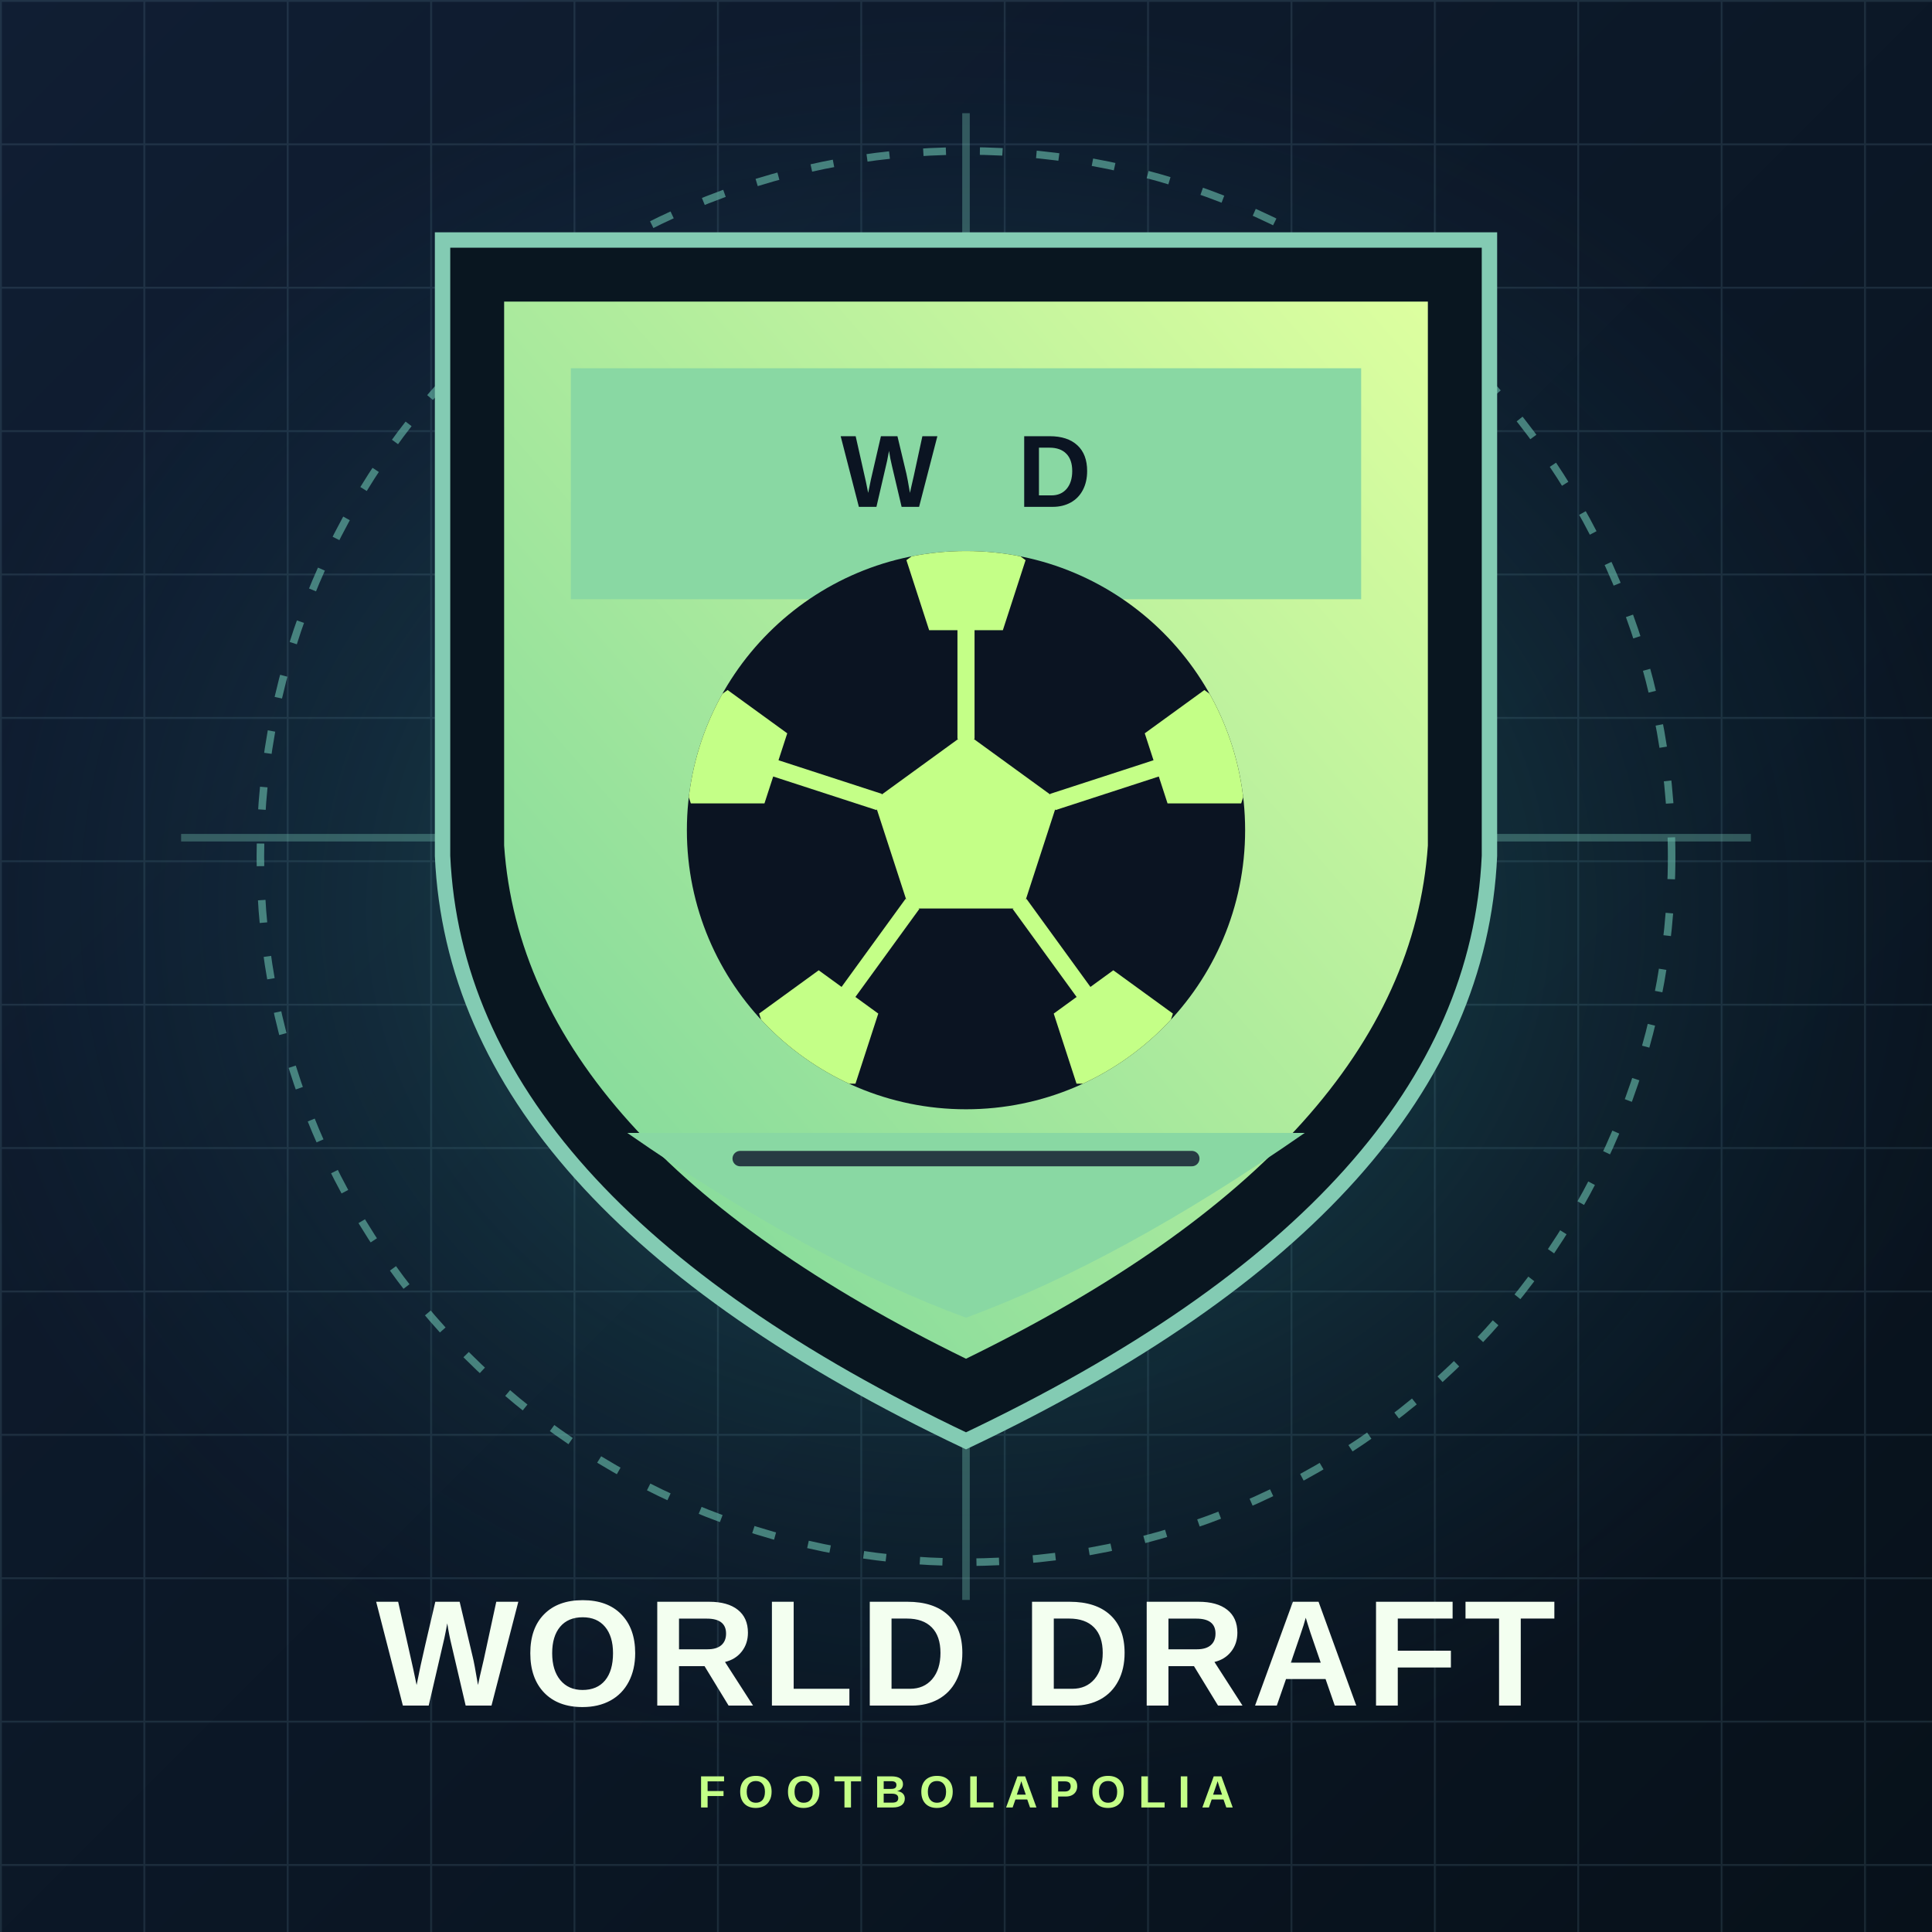
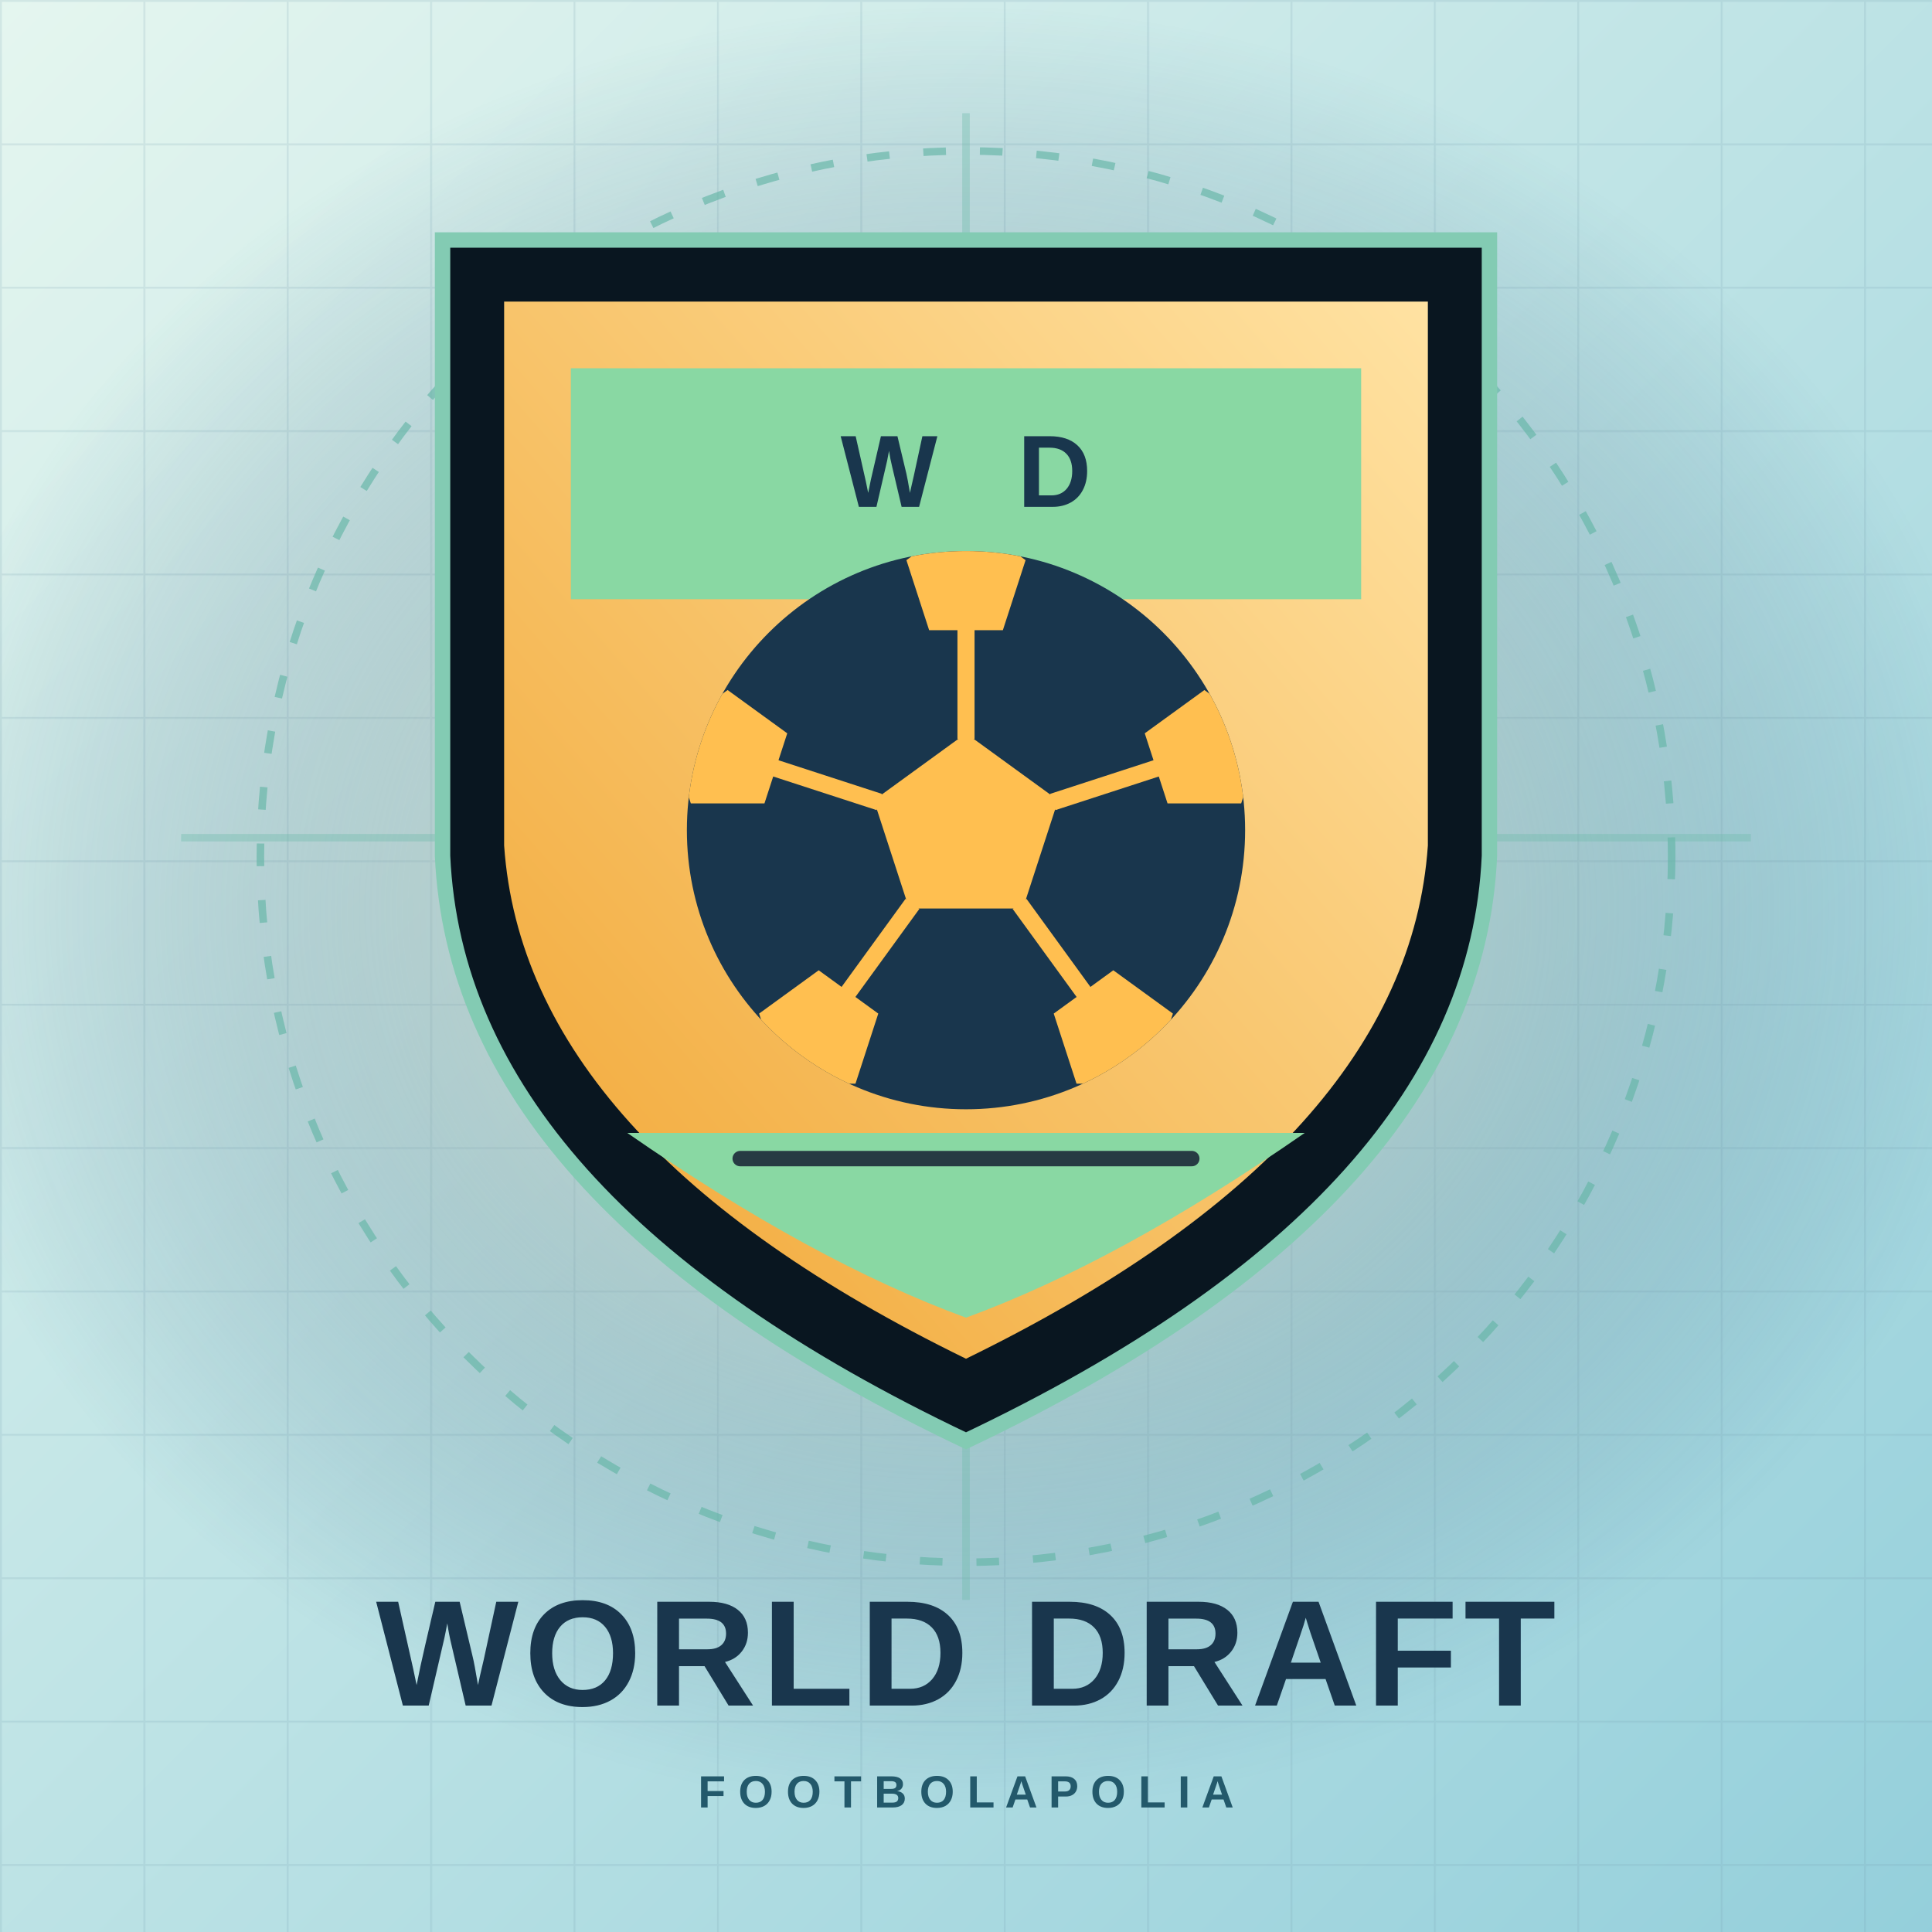
<svg xmlns="http://www.w3.org/2000/svg" width="512" height="512" viewBox="0 0 512 512" role="img">
  <defs>
    <linearGradient id="night" x1="0" y1="0" x2="1" y2="1">
-       <stop stop-color="#101e33" />
-       <stop offset="1" stop-color="#07111a" />
+       <stop stop-color="#e5f6ef" />
+       <stop offset="1" stop-color="#94cfdb" />
    </linearGradient>
    <linearGradient id="pool" x1="0" y1="1" x2="1" y2="0">
-       <stop stop-color="#142632" />
-       <stop offset="1" stop-color="#294b52" />
+       <stop stop-color="#4c7890" />
+       <stop offset="1" stop-color="#80b5bc" />
    </linearGradient>
    <linearGradient id="lime" x1="0" y1="1" x2="1" y2="0">
-       <stop stop-color="#78d59b" />
-       <stop offset="1" stop-color="#ddff9f" />
+       <stop stop-color="#f1a634" />
+       <stop offset="1" stop-color="#ffe2a2" />
    </linearGradient>
    <radialGradient id="beam">
-       <stop stop-color="#4be2c2" stop-opacity=".34" />
+       <stop stop-color="#fff8d5" stop-opacity=".75" />
      <stop offset="1" stop-color="#1f5076" stop-opacity="0" />
    </radialGradient>
    <pattern id="grid" width="38" height="38" patternUnits="userSpaceOnUse">
      <path d="M0 38V0H38" fill="none" stroke="#719aaf" stroke-opacity=".17" />
    </pattern>
  </defs>
  <rect x="0" y="0" width="512" height="512" rx="0" fill="url(#night)" />
  <rect x="0" y="0" width="512" height="512" rx="0" fill="url(#grid)" />
  <ellipse cx="254" cy="241" rx="285" ry="244" fill="url(#beam)" />
  <circle cx="256" cy="227" r="187" fill="none" stroke="#65b6a6" stroke-opacity=".65" stroke-width="2" stroke-dasharray="6 9" />
  <path d="M48 222H464M256 30V424" stroke="#70bcab" stroke-opacity=".38" stroke-width="2" />
  <g transform="translate(256 220) scale(1.36)">
    <path d="M-102 -115H102V5Q99 72 0 119Q-99 72-102 5Z" fill="#091620" stroke="#83cbb3" stroke-width="3" />
    <path d="M-90 -103H90V3Q86 61 0 103Q-86 61-90 3Z" fill="url(#lime)" />
    <path d="M-77 -90H77V-45H-77ZM-66 59Q-30 84 0 95Q30 84 66 59Z" fill="#89d8a3" />
-     <text x="0" y="-63" fill="#0b1422" font-family="Helvetica Neue, Arial, sans-serif" font-size="20" font-weight="900" text-anchor="middle" letter-spacing="5">W D</text>
+     <text x="0" y="-63" fill="#19364d" font-family="Helvetica Neue, Arial, sans-serif" font-size="20" font-weight="900" text-anchor="middle" letter-spacing="5">W D</text>
    <g transform="translate(0 0) scale(1.11)">
      <defs>
        <clipPath id="ball-0">
          <circle r="49" />
        </clipPath>
      </defs>
      <g clip-path="url(#ball-0)">
-         <circle r="49" fill="#0b1422" />
-         <path d="M0.00 -44.00L0.00 -16.00" stroke="#c4ff87" stroke-width="3" />
-         <polygon points="0.00,-55.00 10.46,-47.40 6.47,-35.10 -6.47,-35.10 -10.46,-47.40" fill="#c4ff87" />
-         <path d="M41.85 -13.60L15.22 -4.94" stroke="#c4ff87" stroke-width="3" />
-         <polygon points="52.31,-17.00 48.31,-4.70 35.38,-4.70 31.38,-17.00 41.85,-24.60" fill="#c4ff87" />
-         <path d="M25.86 35.60L9.40 12.94" stroke="#c4ff87" stroke-width="3" />
-         <polygon points="32.33,44.50 19.40,44.50 15.40,32.20 25.86,24.60 36.32,32.20" fill="#c4ff87" />
-         <path d="M-25.86 35.60L-9.40 12.94" stroke="#c4ff87" stroke-width="3" />
-         <polygon points="-32.33,44.50 -36.32,32.20 -25.86,24.60 -15.40,32.20 -19.40,44.50" fill="#c4ff87" />
-         <path d="M-41.85 -13.60L-15.22 -4.94" stroke="#c4ff87" stroke-width="3" />
-         <polygon points="-52.31,-17.00 -41.85,-24.60 -31.38,-17.00 -35.38,-4.70 -48.31,-4.70" fill="#c4ff87" />
-         <polygon points="0.00,-17.00 16.17,-5.25 9.99,13.75 -9.99,13.75 -16.17,-5.25" fill="#c4ff87" />
+         <circle r="49" fill="#19364d" />
+         <path d="M0.00 -44.00L0.00 -16.00" stroke="#ffbf50" stroke-width="3" />
+         <polygon points="0.00,-55.00 10.46,-47.40 6.47,-35.10 -6.47,-35.10 -10.46,-47.40" fill="#ffbf50" />
+         <path d="M41.85 -13.60L15.22 -4.94" stroke="#ffbf50" stroke-width="3" />
+         <polygon points="52.31,-17.00 48.31,-4.70 35.38,-4.70 31.38,-17.00 41.85,-24.60" fill="#ffbf50" />
+         <path d="M25.86 35.60L9.40 12.94" stroke="#ffbf50" stroke-width="3" />
+         <polygon points="32.33,44.50 19.40,44.50 15.40,32.20 25.86,24.60 36.32,32.20" fill="#ffbf50" />
+         <path d="M-25.86 35.60L-9.40 12.94" stroke="#ffbf50" stroke-width="3" />
+         <polygon points="-32.33,44.50 -36.32,32.20 -25.86,24.60 -15.40,32.20 -19.40,44.50" fill="#ffbf50" />
+         <path d="M-41.85 -13.60L-15.22 -4.94" stroke="#ffbf50" stroke-width="3" />
+         <polygon points="-52.31,-17.00 -41.85,-24.60 -31.38,-17.00 -35.38,-4.70 -48.31,-4.70" fill="#ffbf50" />
+         <polygon points="0.00,-17.00 16.17,-5.25 9.99,13.75 -9.99,13.75 -16.17,-5.25" fill="#ffbf50" />
      </g>
    </g>
    <path d="M-44 64H44" stroke="#273b43" stroke-width="3" stroke-linecap="round" />
  </g>
-   <text x="256" y="452" fill="#f3fff0" font-family="Helvetica Neue, Arial, sans-serif" font-size="40" font-weight="900" text-anchor="middle" letter-spacing="1.5">WORLD DRAFT</text>
-   <text x="256" y="479" fill="#c4ff87" font-family="Helvetica Neue, Arial, sans-serif" font-size="12" font-weight="700" text-anchor="middle">F O O T B O L A P O L I A</text>
+   <text x="256" y="452" fill="#19364d" font-family="Helvetica Neue, Arial, sans-serif" font-size="40" font-weight="900" text-anchor="middle" letter-spacing="1.5">WORLD DRAFT</text>
+   <text x="256" y="479" fill="#23596b" font-family="Helvetica Neue, Arial, sans-serif" font-size="12" font-weight="700" text-anchor="middle">F O O T B O L A P O L I A</text>
</svg>
